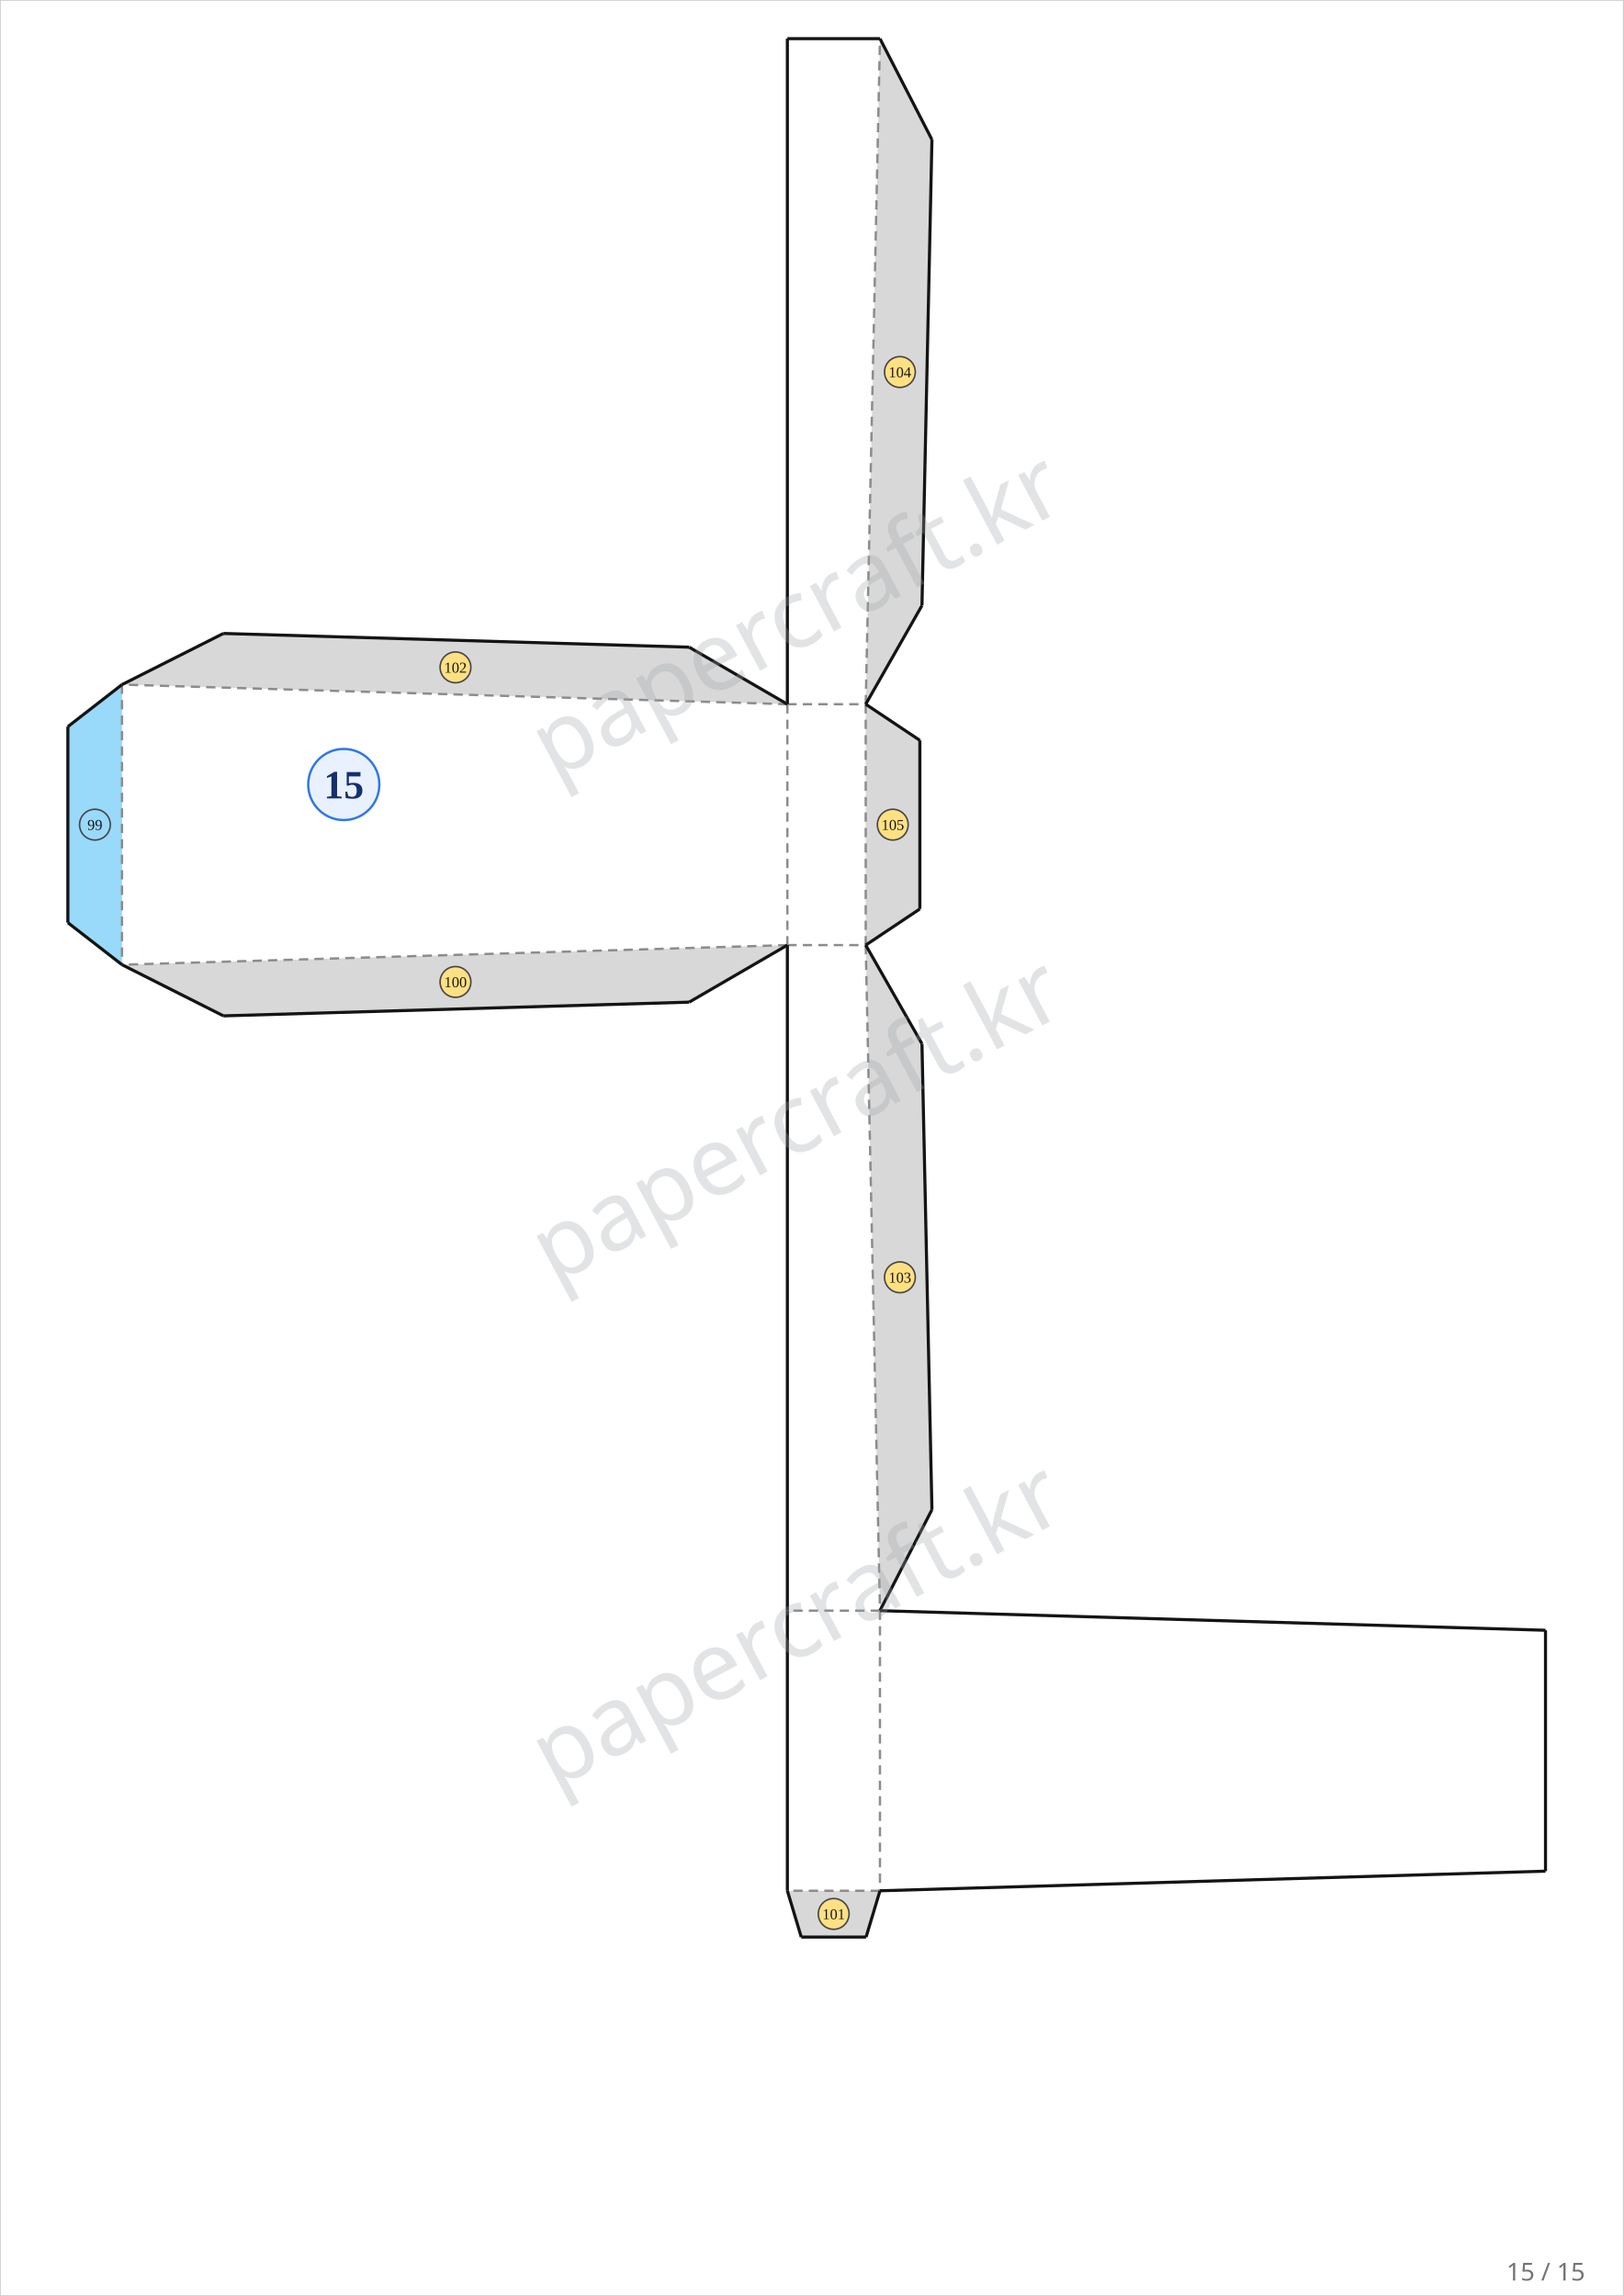
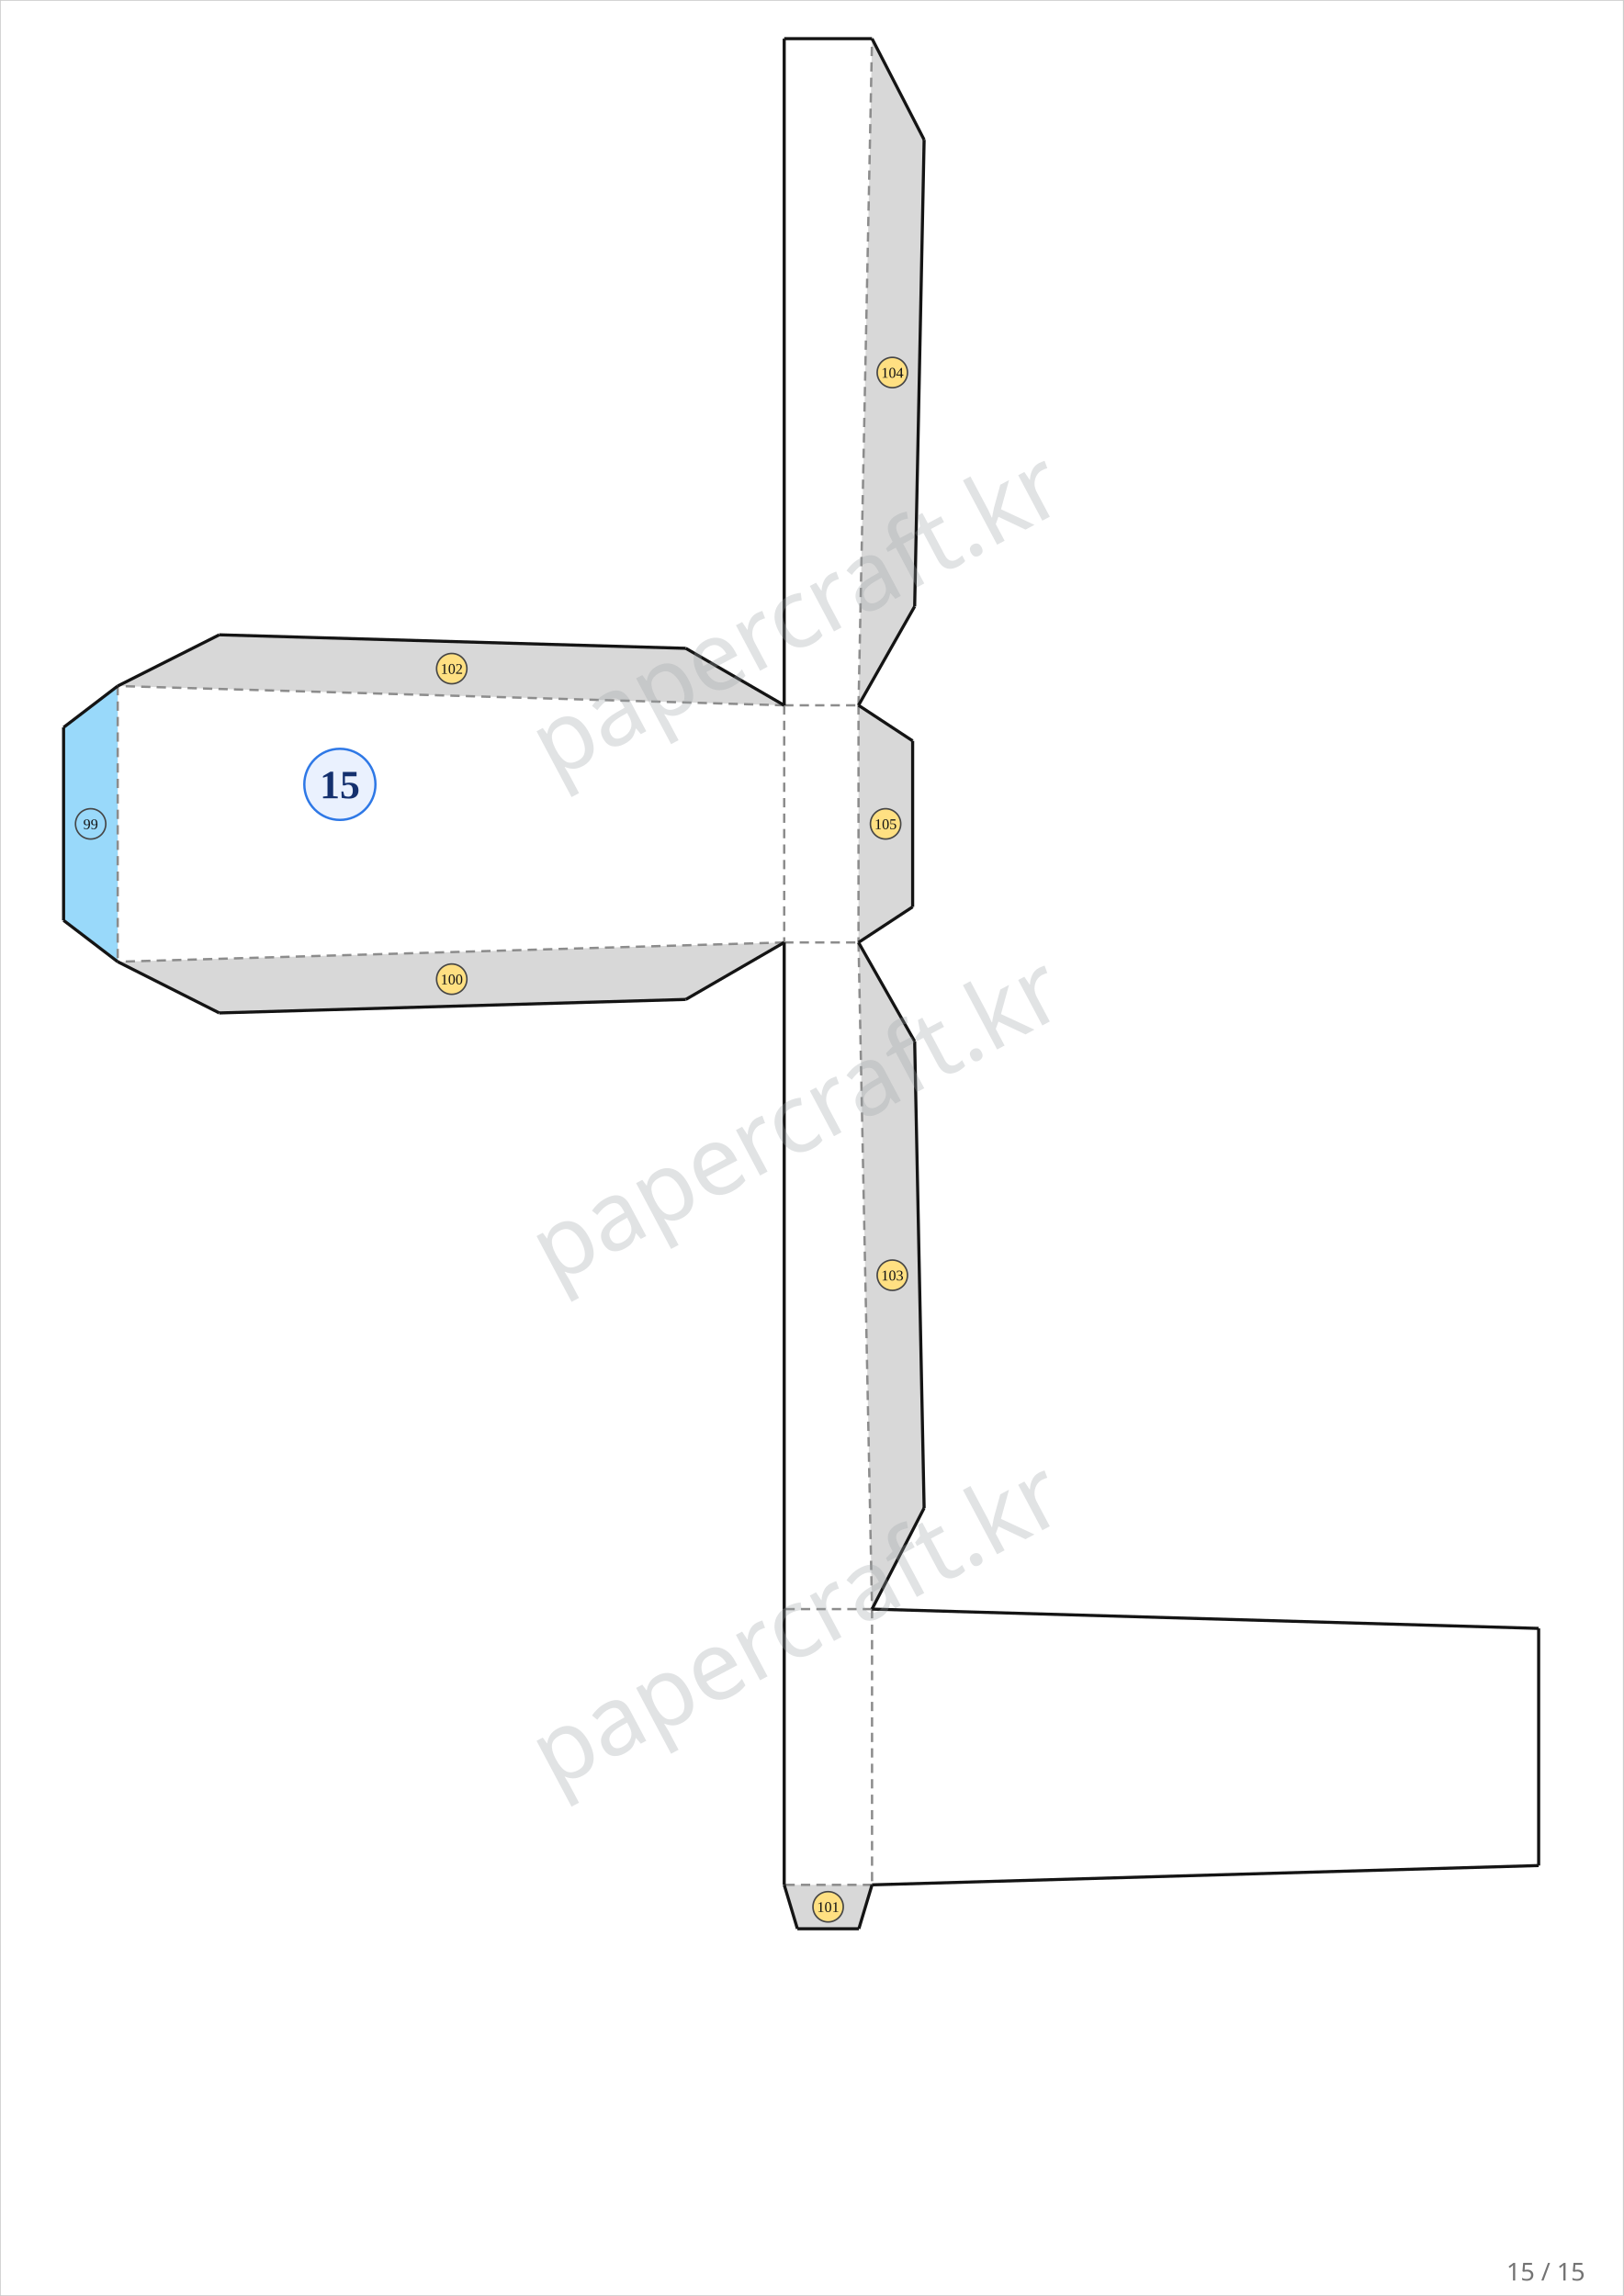
<svg xmlns="http://www.w3.org/2000/svg" width="210.00mm" height="297.00mm" viewBox="0 0 210.00 297.00">
  <rect x="0" y="0" width="210.00" height="297.00" fill="#ffffff" stroke="#cccccc" stroke-width="0.2" />
-   <polygon points="15.778,124.791 8.778,119.356 8.778,93.992 15.778,88.557" fill="rgb(216,216,216)" />
-   <polygon points="15.778,124.791 28.893,131.407 89.132,129.632 101.834,122.254" fill="rgb(216,216,216)" />
-   <polygon points="101.834,244.582 103.63,250.57 112.013,250.57 113.81,244.582" fill="rgb(216,216,216)" />
-   <polygon points="15.778,88.557 28.893,81.94 89.132,83.716 101.834,91.093" fill="rgb(216,216,216)" />
-   <polygon points="113.81,208.348 120.531,195.284 119.242,135.019 111.967,122.254" fill="rgb(216,216,216)" />
-   <polygon points="113.81,5.0 120.531,18.064 119.242,78.329 111.967,91.093" fill="rgb(216,216,216)" />
-   <polygon points="111.967,122.254 118.967,117.58 118.967,95.767 111.967,91.093" fill="rgb(216,216,216)" />
-   <polygon points="15.778,124.791 8.778,119.356 8.778,93.992 15.778,88.557" fill="#99d9fa" />
-   <line x1="113.809" y1="208.348" x2="101.834" y2="208.348" stroke="#8c8c8c" stroke-width="0.3" stroke-dasharray="1.2,0.8" />
-   <line x1="113.809" y1="208.348" x2="113.809" y2="244.582" stroke="#8c8c8c" stroke-width="0.3" stroke-dasharray="1.2,0.8" />
-   <line x1="101.834" y1="91.093" x2="101.834" y2="122.254" stroke="#8c8c8c" stroke-width="0.3" stroke-dasharray="1.2,0.8" />
-   <line x1="101.834" y1="122.254" x2="111.967" y2="122.254" stroke="#8c8c8c" stroke-width="0.3" stroke-dasharray="1.2,0.8" />
-   <line x1="101.834" y1="91.093" x2="111.967" y2="91.093" stroke="#8c8c8c" stroke-width="0.3" stroke-dasharray="1.2,0.8" />
-   <line x1="15.778" y1="88.557" x2="15.778" y2="124.791" stroke="#8c8c8c" stroke-width="0.3" stroke-dasharray="1.2,0.8" />
-   <line x1="101.834" y1="122.254" x2="15.778" y2="124.791" stroke="#8c8c8c" stroke-width="0.3" stroke-dasharray="1.2,0.8" />
-   <line x1="113.81" y1="244.582" x2="101.834" y2="244.582" stroke="#8c8c8c" stroke-width="0.3" stroke-dasharray="1.2,0.8" />
-   <line x1="101.834" y1="91.093" x2="15.778" y2="88.557" stroke="#8c8c8c" stroke-width="0.3" stroke-dasharray="1.2,0.8" />
-   <line x1="111.967" y1="122.254" x2="113.81" y2="208.348" stroke="#8c8c8c" stroke-width="0.3" stroke-dasharray="1.2,0.8" />
-   <line x1="111.967" y1="91.093" x2="113.81" y2="5.0" stroke="#8c8c8c" stroke-width="0.3" stroke-dasharray="1.2,0.8" />
-   <line x1="111.967" y1="91.093" x2="111.967" y2="122.254" stroke="#8c8c8c" stroke-width="0.3" stroke-dasharray="1.2,0.8" />
-   <line x1="101.834" y1="244.582" x2="101.834" y2="208.348" stroke="#141414" stroke-width="0.4" />
-   <line x1="101.834" y1="208.348" x2="101.834" y2="122.254" stroke="#141414" stroke-width="0.4" />
-   <line x1="101.834" y1="5.0" x2="113.809" y2="5.0" stroke="#141414" stroke-width="0.4" />
-   <line x1="101.834" y1="91.093" x2="101.834" y2="5.0" stroke="#141414" stroke-width="0.4" />
-   <line x1="113.809" y1="208.348" x2="199.885" y2="210.884" stroke="#141414" stroke-width="0.4" />
-   <line x1="199.885" y1="242.045" x2="113.809" y2="244.582" stroke="#141414" stroke-width="0.4" />
-   <line x1="199.885" y1="210.884" x2="199.885" y2="242.045" stroke="#141414" stroke-width="0.4" />
-   <line x1="15.778" y1="124.791" x2="8.778" y2="119.356" stroke="#141414" stroke-width="0.4" />
-   <line x1="8.778" y1="119.356" x2="8.778" y2="93.992" stroke="#141414" stroke-width="0.4" />
-   <line x1="8.778" y1="93.992" x2="15.778" y2="88.557" stroke="#141414" stroke-width="0.4" />
-   <line x1="15.778" y1="124.791" x2="28.893" y2="131.407" stroke="#141414" stroke-width="0.4" />
-   <line x1="28.893" y1="131.407" x2="89.132" y2="129.632" stroke="#141414" stroke-width="0.4" />
-   <line x1="89.132" y1="129.632" x2="101.834" y2="122.254" stroke="#141414" stroke-width="0.4" />
-   <line x1="101.834" y1="244.582" x2="103.63" y2="250.57" stroke="#141414" stroke-width="0.4" />
-   <line x1="103.63" y1="250.57" x2="112.013" y2="250.57" stroke="#141414" stroke-width="0.4" />
-   <line x1="112.013" y1="250.57" x2="113.81" y2="244.582" stroke="#141414" stroke-width="0.4" />
-   <line x1="15.778" y1="88.557" x2="28.893" y2="81.94" stroke="#141414" stroke-width="0.4" />
-   <line x1="28.893" y1="81.94" x2="89.132" y2="83.716" stroke="#141414" stroke-width="0.4" />
-   <line x1="89.132" y1="83.716" x2="101.834" y2="91.093" stroke="#141414" stroke-width="0.4" />
-   <line x1="113.81" y1="208.348" x2="120.531" y2="195.284" stroke="#141414" stroke-width="0.4" />
-   <line x1="120.531" y1="195.284" x2="119.242" y2="135.019" stroke="#141414" stroke-width="0.4" />
-   <line x1="119.242" y1="135.019" x2="111.967" y2="122.254" stroke="#141414" stroke-width="0.4" />
-   <line x1="113.81" y1="5.0" x2="120.531" y2="18.064" stroke="#141414" stroke-width="0.4" />
-   <line x1="120.531" y1="18.064" x2="119.242" y2="78.329" stroke="#141414" stroke-width="0.4" />
-   <line x1="119.242" y1="78.329" x2="111.967" y2="91.093" stroke="#141414" stroke-width="0.4" />
-   <line x1="111.967" y1="122.254" x2="118.967" y2="117.58" stroke="#141414" stroke-width="0.4" />
-   <line x1="118.967" y1="117.58" x2="118.967" y2="95.767" stroke="#141414" stroke-width="0.4" />
-   <line x1="118.967" y1="95.767" x2="111.967" y2="91.093" stroke="#141414" stroke-width="0.4" />
-   <circle cx="12.278" cy="106.674" r="1.99" fill="#99d9fa" stroke="#464646" stroke-width="0.2" />
-   <text x="12.278" y="107.36" font-size="1.95" text-anchor="middle" fill="#141414">99</text>
-   <circle cx="58.909" cy="127.021" r="1.99" fill="#ffe082" stroke="#464646" stroke-width="0.2" />
-   <text x="58.909" y="127.70" font-size="1.95" text-anchor="middle" fill="#141414">100</text>
-   <circle cx="107.822" cy="247.576" r="1.99" fill="#ffe082" stroke="#464646" stroke-width="0.2" />
-   <text x="107.822" y="248.26" font-size="1.95" text-anchor="middle" fill="#141414">101</text>
-   <circle cx="58.909" cy="86.327" r="1.99" fill="#ffe082" stroke="#464646" stroke-width="0.2" />
-   <text x="58.909" y="87.01" font-size="1.95" text-anchor="middle" fill="#141414">102</text>
-   <circle cx="116.388" cy="165.226" r="1.99" fill="#ffe082" stroke="#464646" stroke-width="0.2" />
-   <text x="116.388" y="165.91" font-size="1.95" text-anchor="middle" fill="#141414">103</text>
-   <circle cx="116.388" cy="48.122" r="1.99" fill="#ffe082" stroke="#464646" stroke-width="0.2" />
-   <text x="116.388" y="48.81" font-size="1.95" text-anchor="middle" fill="#141414">104</text>
-   <circle cx="115.467" cy="106.674" r="1.99" fill="#ffe082" stroke="#464646" stroke-width="0.2" />
-   <text x="115.467" y="107.36" font-size="1.95" text-anchor="middle" fill="#141414">105</text>
-   <circle cx="44.463" cy="101.48" r="4.60" fill="#eaf1fe" stroke="#2e78e6" stroke-width="0.3" />
-   <text x="44.463" y="103.28" font-size="5.20" text-anchor="middle" fill="#14306e" font-weight="bold">15</text>
+   <polygon points="15.224,124.407 8.224,119.057 8.224,94.089 15.224,88.739" fill="rgb(216,216,216)" />
+   <polygon points="15.224,124.407 28.357,131.03 88.697,129.282 101.424,121.911" fill="rgb(216,216,216)" />
+   <polygon points="101.424,243.815 103.128,249.495 111.08,249.495 112.784,243.815" fill="rgb(216,216,216)" />
+   <polygon points="15.224,88.739 28.357,82.116 88.697,83.864 101.424,91.236" fill="rgb(216,216,216)" />
+   <polygon points="112.784,208.146 119.521,195.069 118.297,134.704 111.036,121.911" fill="rgb(216,216,216)" />
+   <polygon points="112.784,5.0 119.521,18.077 118.297,78.442 111.036,91.236" fill="rgb(216,216,216)" />
+   <polygon points="111.036,121.911 118.037,117.309 118.037,95.837 111.036,91.236" fill="rgb(216,216,216)" />
+   <polygon points="15.224,124.407 8.224,119.057 8.224,94.089 15.224,88.739" fill="#99d9fa" />
+   <line x1="112.784" y1="208.146" x2="101.424" y2="208.146" stroke="#8c8c8c" stroke-width="0.3" stroke-dasharray="1.2,0.8" />
+   <line x1="112.784" y1="208.146" x2="112.784" y2="243.815" stroke="#8c8c8c" stroke-width="0.3" stroke-dasharray="1.2,0.8" />
+   <line x1="101.424" y1="91.236" x2="101.424" y2="121.911" stroke="#8c8c8c" stroke-width="0.3" stroke-dasharray="1.2,0.8" />
+   <line x1="101.424" y1="121.911" x2="111.037" y2="121.911" stroke="#8c8c8c" stroke-width="0.3" stroke-dasharray="1.2,0.8" />
+   <line x1="101.424" y1="91.236" x2="111.037" y2="91.236" stroke="#8c8c8c" stroke-width="0.3" stroke-dasharray="1.2,0.8" />
+   <line x1="15.224" y1="88.739" x2="15.224" y2="124.407" stroke="#8c8c8c" stroke-width="0.3" stroke-dasharray="1.2,0.8" />
+   <line x1="101.424" y1="121.911" x2="15.224" y2="124.407" stroke="#8c8c8c" stroke-width="0.3" stroke-dasharray="1.2,0.8" />
+   <line x1="112.784" y1="243.815" x2="101.424" y2="243.815" stroke="#8c8c8c" stroke-width="0.3" stroke-dasharray="1.2,0.8" />
+   <line x1="101.424" y1="91.236" x2="15.224" y2="88.739" stroke="#8c8c8c" stroke-width="0.3" stroke-dasharray="1.2,0.8" />
+   <line x1="111.036" y1="121.911" x2="112.784" y2="208.146" stroke="#8c8c8c" stroke-width="0.3" stroke-dasharray="1.2,0.8" />
+   <line x1="111.036" y1="91.236" x2="112.784" y2="5.0" stroke="#8c8c8c" stroke-width="0.3" stroke-dasharray="1.2,0.8" />
+   <line x1="111.036" y1="91.236" x2="111.036" y2="121.911" stroke="#8c8c8c" stroke-width="0.3" stroke-dasharray="1.2,0.8" />
+   <line x1="101.424" y1="243.815" x2="101.424" y2="208.146" stroke="#141414" stroke-width="0.4" />
+   <line x1="101.424" y1="208.146" x2="101.424" y2="121.911" stroke="#141414" stroke-width="0.4" />
+   <line x1="101.424" y1="5.0" x2="112.784" y2="5.0" stroke="#141414" stroke-width="0.4" />
+   <line x1="101.424" y1="91.236" x2="101.424" y2="5.0" stroke="#141414" stroke-width="0.4" />
+   <line x1="112.784" y1="208.146" x2="199.001" y2="210.643" stroke="#141414" stroke-width="0.4" />
+   <line x1="199.001" y1="241.318" x2="112.784" y2="243.815" stroke="#141414" stroke-width="0.4" />
+   <line x1="199.001" y1="210.643" x2="199.001" y2="241.318" stroke="#141414" stroke-width="0.4" />
+   <line x1="15.224" y1="124.407" x2="8.224" y2="119.057" stroke="#141414" stroke-width="0.4" />
+   <line x1="8.224" y1="119.057" x2="8.224" y2="94.089" stroke="#141414" stroke-width="0.4" />
+   <line x1="8.224" y1="94.089" x2="15.224" y2="88.739" stroke="#141414" stroke-width="0.4" />
+   <line x1="15.224" y1="124.407" x2="28.357" y2="131.03" stroke="#141414" stroke-width="0.4" />
+   <line x1="28.357" y1="131.03" x2="88.697" y2="129.282" stroke="#141414" stroke-width="0.4" />
+   <line x1="88.697" y1="129.282" x2="101.424" y2="121.911" stroke="#141414" stroke-width="0.4" />
+   <line x1="101.424" y1="243.815" x2="103.128" y2="249.495" stroke="#141414" stroke-width="0.4" />
+   <line x1="103.128" y1="249.495" x2="111.08" y2="249.495" stroke="#141414" stroke-width="0.4" />
+   <line x1="111.08" y1="249.495" x2="112.784" y2="243.815" stroke="#141414" stroke-width="0.4" />
+   <line x1="15.224" y1="88.739" x2="28.357" y2="82.116" stroke="#141414" stroke-width="0.4" />
+   <line x1="28.357" y1="82.116" x2="88.697" y2="83.864" stroke="#141414" stroke-width="0.4" />
+   <line x1="88.697" y1="83.864" x2="101.424" y2="91.236" stroke="#141414" stroke-width="0.4" />
+   <line x1="112.784" y1="208.146" x2="119.521" y2="195.069" stroke="#141414" stroke-width="0.4" />
+   <line x1="119.521" y1="195.069" x2="118.297" y2="134.704" stroke="#141414" stroke-width="0.4" />
+   <line x1="118.297" y1="134.704" x2="111.036" y2="121.911" stroke="#141414" stroke-width="0.4" />
+   <line x1="112.784" y1="5.0" x2="119.521" y2="18.077" stroke="#141414" stroke-width="0.4" />
+   <line x1="119.521" y1="18.077" x2="118.297" y2="78.442" stroke="#141414" stroke-width="0.4" />
+   <line x1="118.297" y1="78.442" x2="111.036" y2="91.236" stroke="#141414" stroke-width="0.4" />
+   <line x1="111.036" y1="121.911" x2="118.037" y2="117.309" stroke="#141414" stroke-width="0.4" />
+   <line x1="118.037" y1="117.309" x2="118.037" y2="95.837" stroke="#141414" stroke-width="0.4" />
+   <line x1="118.037" y1="95.837" x2="111.036" y2="91.236" stroke="#141414" stroke-width="0.4" />
+   <circle cx="11.724" cy="106.573" r="1.96" fill="#99d9fa" stroke="#464646" stroke-width="0.2" />
+   <text x="11.724" y="107.25" font-size="1.92" text-anchor="middle" fill="#141414">99</text>
+   <circle cx="58.425" cy="126.658" r="1.96" fill="#ffe082" stroke="#464646" stroke-width="0.2" />
+   <text x="58.425" y="127.33" font-size="1.92" text-anchor="middle" fill="#141414">100</text>
+   <circle cx="107.104" cy="246.655" r="1.96" fill="#ffe082" stroke="#464646" stroke-width="0.2" />
+   <text x="107.104" y="247.33" font-size="1.92" text-anchor="middle" fill="#141414">101</text>
+   <circle cx="58.425" cy="86.489" r="1.96" fill="#ffe082" stroke="#464646" stroke-width="0.2" />
+   <text x="58.425" y="87.16" font-size="1.92" text-anchor="middle" fill="#141414">102</text>
+   <circle cx="115.41" cy="164.957" r="1.96" fill="#ffe082" stroke="#464646" stroke-width="0.2" />
+   <text x="115.41" y="165.63" font-size="1.92" text-anchor="middle" fill="#141414">103</text>
+   <circle cx="115.41" cy="48.189" r="1.96" fill="#ffe082" stroke="#464646" stroke-width="0.2" />
+   <text x="115.41" y="48.86" font-size="1.92" text-anchor="middle" fill="#141414">104</text>
+   <circle cx="114.536" cy="106.573" r="1.96" fill="#ffe082" stroke="#464646" stroke-width="0.2" />
+   <text x="114.536" y="107.25" font-size="1.92" text-anchor="middle" fill="#141414">105</text>
+   <circle cx="43.958" cy="101.461" r="4.60" fill="#eaf1fe" stroke="#2e78e6" stroke-width="0.3" />
+   <text x="43.958" y="103.26" font-size="5.20" text-anchor="middle" fill="#14306e" font-weight="bold">15</text>
  <text x="205.0" y="295.0" font-size="3.2" text-anchor="end" fill="#737373" font-family="sans-serif">15 / 15</text>
  <g pointer-events="none">
    <text x="105.0" y="83.2" text-anchor="middle" font-family="sans-serif" font-size="12.4" fill="#9aa0a6" fill-opacity="0.3" transform="rotate(-28 105.0 83.2)">papercraft.kr</text>
    <text x="105.0" y="148.5" text-anchor="middle" font-family="sans-serif" font-size="12.4" fill="#9aa0a6" fill-opacity="0.3" transform="rotate(-28 105.0 148.5)">papercraft.kr</text>
    <text x="105.0" y="213.8" text-anchor="middle" font-family="sans-serif" font-size="12.4" fill="#9aa0a6" fill-opacity="0.3" transform="rotate(-28 105.0 213.8)">papercraft.kr</text>
  </g>
</svg>
